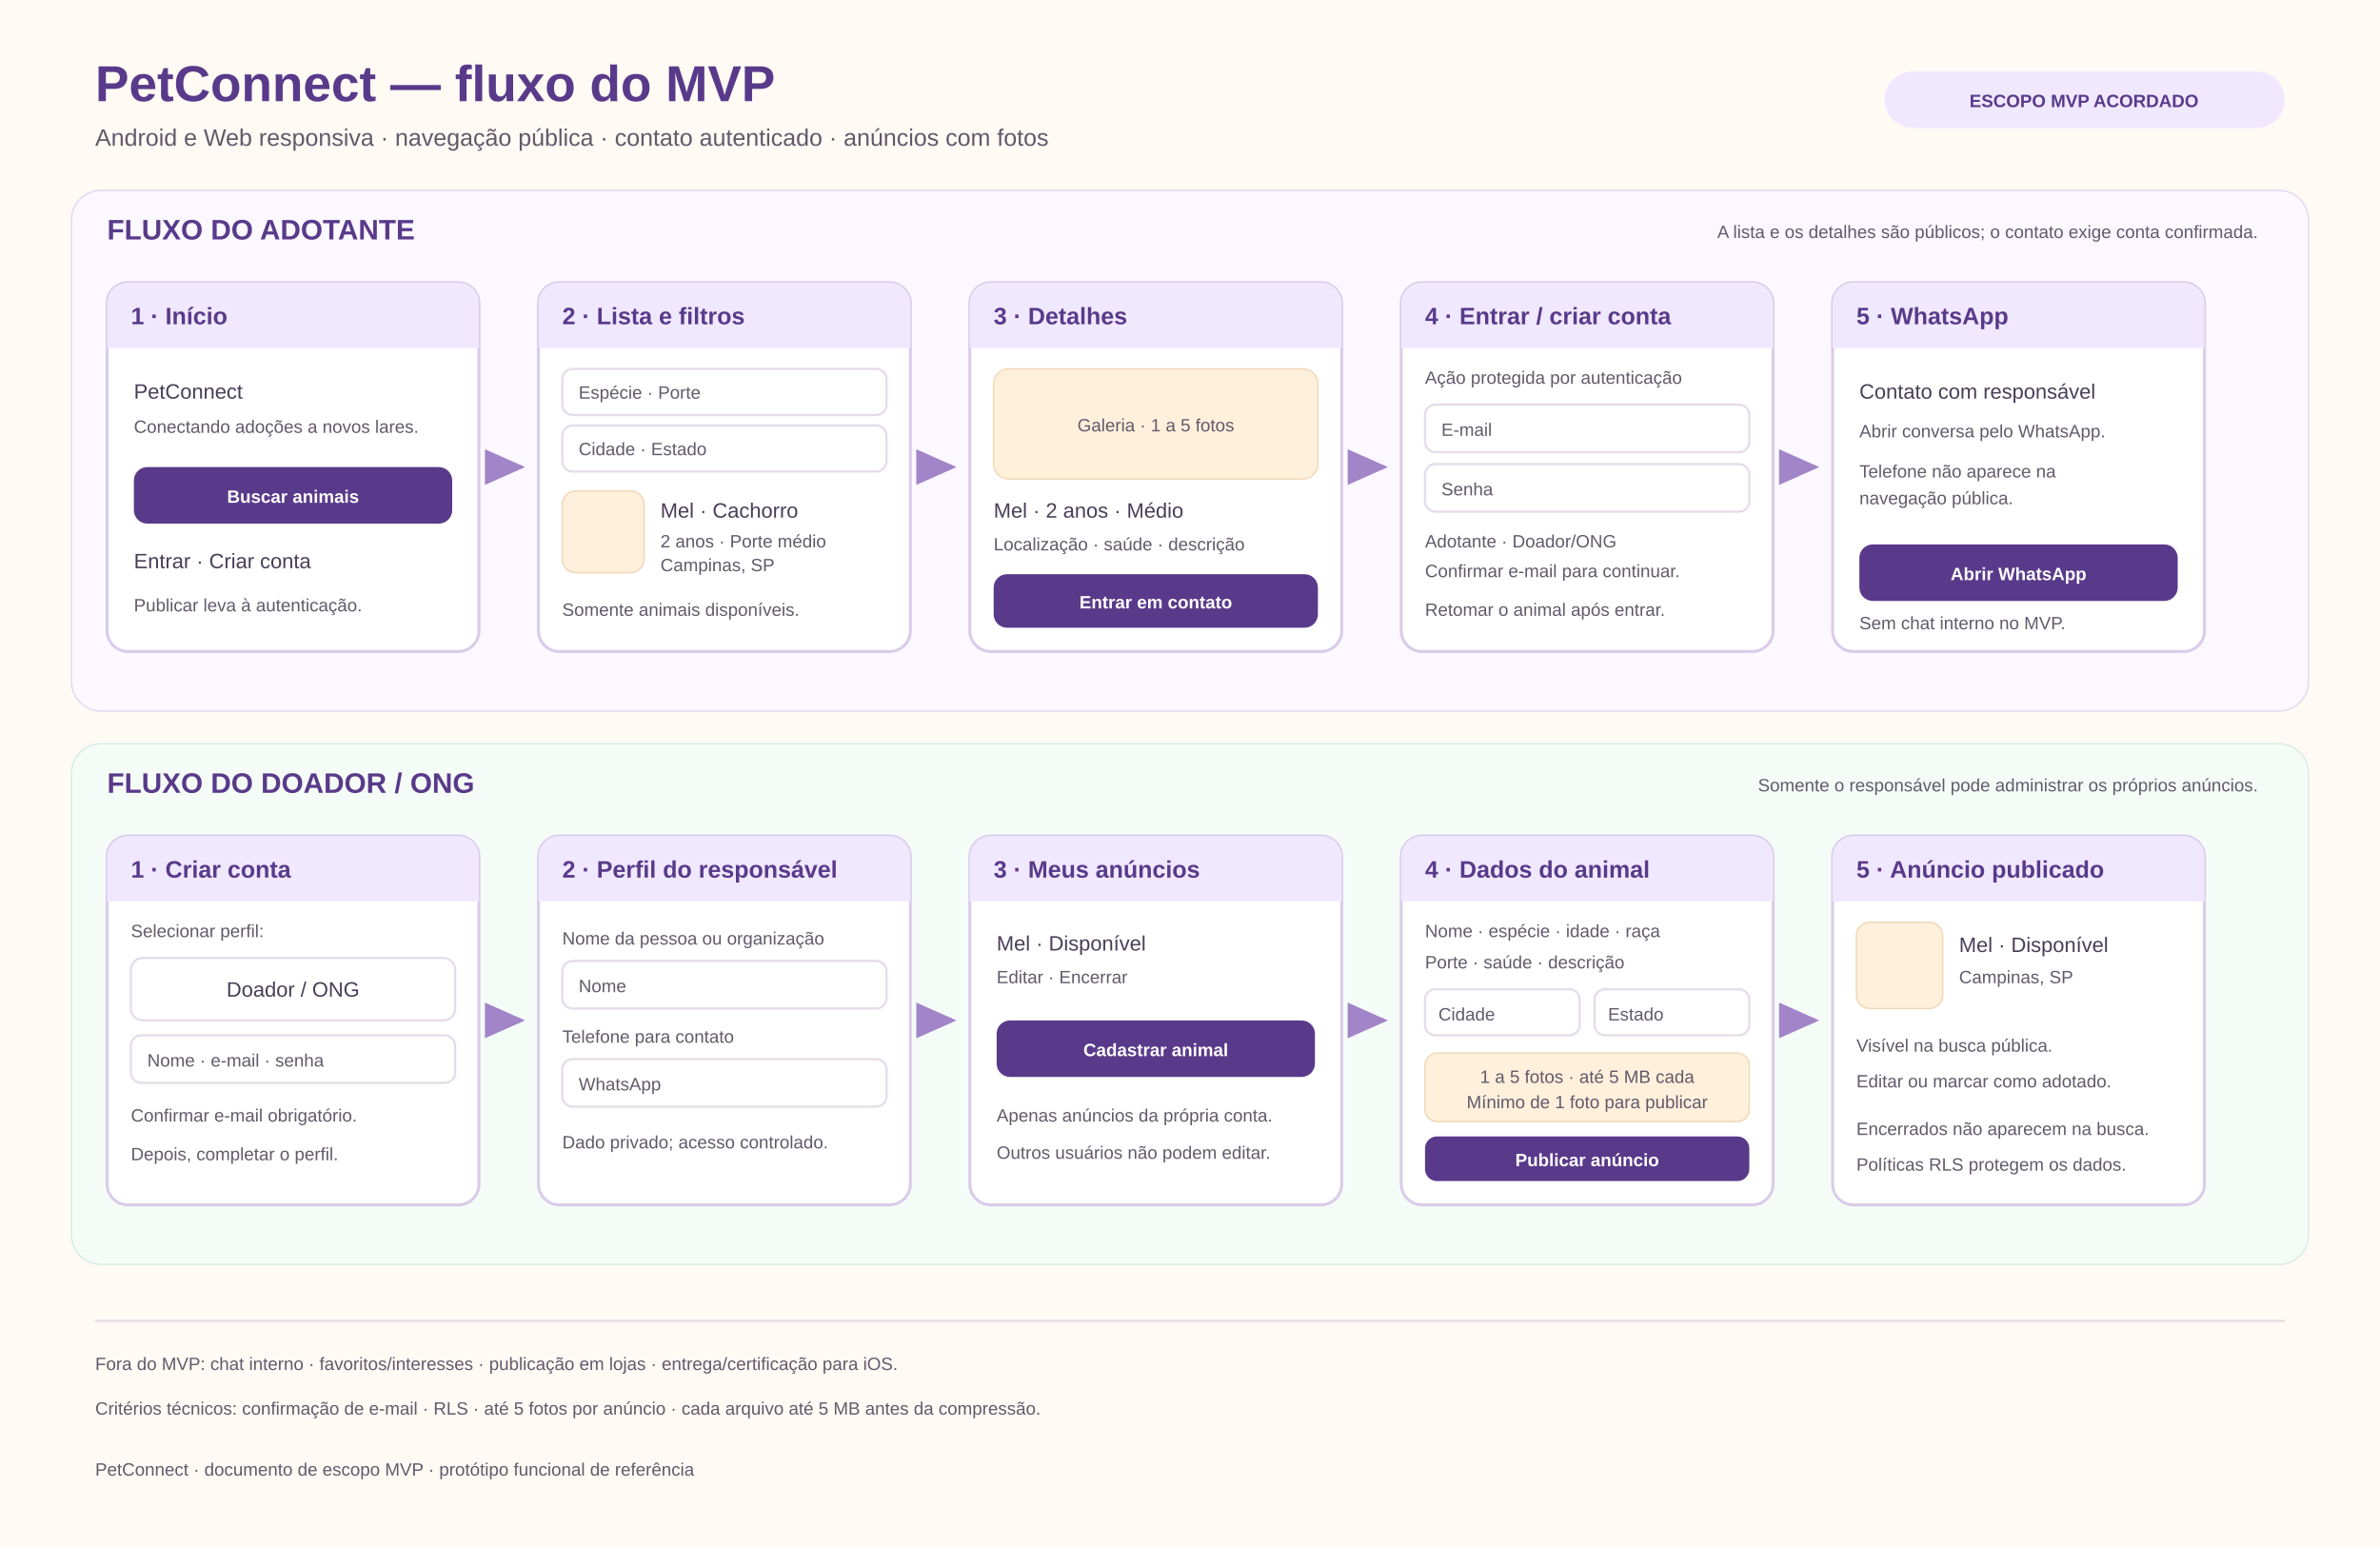
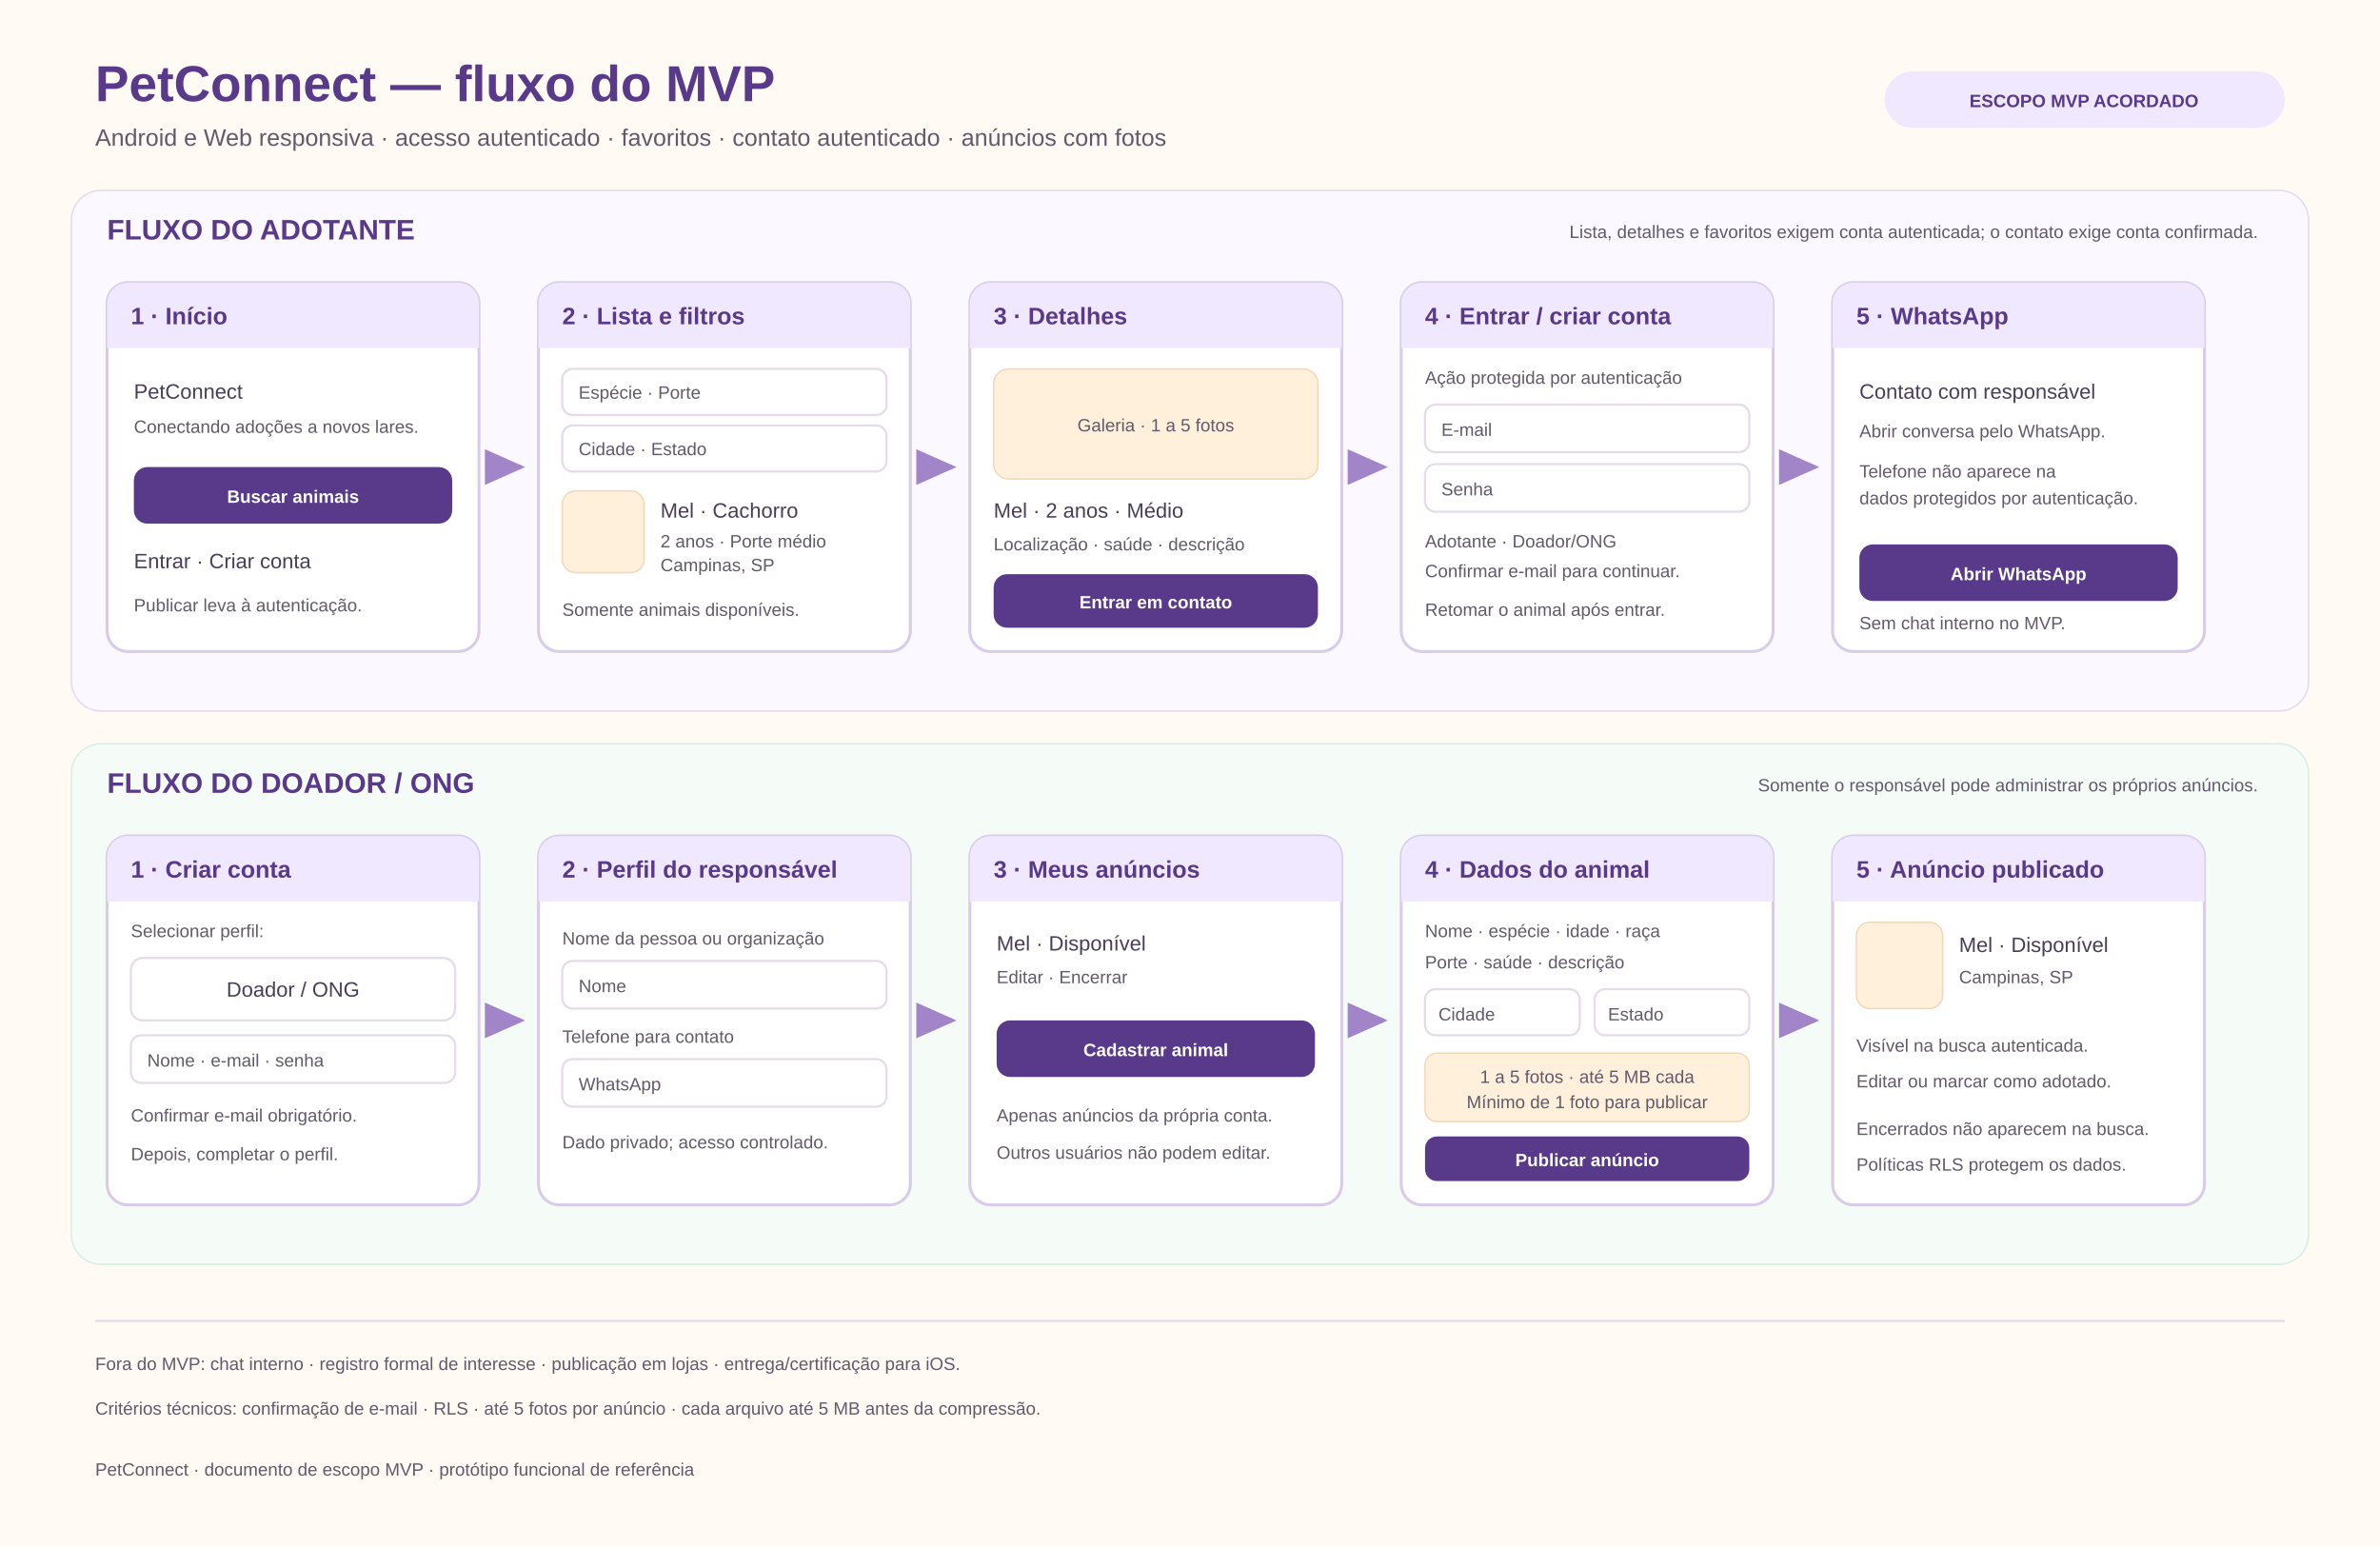
<svg xmlns="http://www.w3.org/2000/svg" width="100%" height="1040" viewBox="0 0 1600 1040" role="img" aria-labelledby="title description">
  <defs>
    <style>
      text { font-family: Arial, Helvetica, sans-serif; fill: #30283a; }
      .title { font-size: 34px; font-weight: 700; fill: #593a8a; }
      .subtitle { font-size: 16px; fill: #62596a; }
      .lane { font-size: 19px; font-weight: 700; fill: #593a8a; }
      .card-title { font-size: 16px; font-weight: 700; fill: #593a8a; }
      .body { font-size: 14px; fill: #493d57; }
      .small { font-size: 12px; fill: #62596a; }
      .tag { font-size: 12px; font-weight: 700; fill: #593a8a; }
      .card { fill: #fff; stroke: #d9cce9; stroke-width: 2; }
      .header { fill: #f0e8ff; }
      .adopter { fill: #fbf8ff; stroke: #e4d9f1; stroke-width: 1; }
      .donor { fill: #f5fcf8; stroke: #d7eee3; stroke-width: 1; }
      .arrow { fill: none; stroke: #a284c8; stroke-width: 3; marker-end: url(#arrowhead); }
      .field { fill: #fff; stroke: #e5dce9; stroke-width: 1.5; }
      .button { fill: #593a8a; }
      .button-text { font-size: 12px; font-weight: 700; fill: #fff; }
      .photo { fill: #fff0dc; stroke: #efd9b8; stroke-width: 1; }
    </style>
    <marker id="arrowhead" markerWidth="10" markerHeight="8" refX="8" refY="4" orient="auto">
      <path d="M0,0 L9,4 L0,8 Z" fill="#a284c8" />
    </marker>
  </defs>
  <rect width="1600" height="1040" fill="#fffaf4" />
  <text class="title" x="64" y="68">PetConnect — fluxo do MVP</text>
-   <text class="subtitle" x="64" y="98">Android e Web responsiva · navegação pública · contato autenticado · anúncios com fotos</text>
+   <text class="subtitle" x="64" y="98">Android e Web responsiva · acesso autenticado · favoritos · contato autenticado · anúncios com fotos</text>
  <rect x="1267" y="48" width="269" height="38" rx="19" fill="#f0e8ff" />
  <text class="tag" x="1401" y="72" text-anchor="middle">ESCOPO MVP ACORDADO</text>
  <rect class="adopter" x="48" y="128" width="1504" height="350" rx="20" />
  <text class="lane" x="72" y="161">FLUXO DO ADOTANTE</text>
-   <text class="small" x="1518" y="160" text-anchor="end">A lista e os detalhes são públicos; o contato exige conta confirmada.</text>
+   <text class="small" x="1518" y="160" text-anchor="end">Lista, detalhes e favoritos exigem conta autenticada; o contato exige conta confirmada.</text>
  <g transform="translate(72 190)">
    <rect class="card" width="250" height="248" rx="14" />
    <path class="header" d="M14 0h222a14 14 0 0 1 14 14v30H0V14A14 14 0 0 1 14 0z" />
    <text class="card-title" x="16" y="28">1 · Início</text>
    <text class="body" x="18" y="78">PetConnect</text>
    <text class="small" x="18" y="101">Conectando adoções a novos lares.</text>
    <rect class="button" x="18" y="124" width="214" height="38" rx="9" />
    <text class="button-text" x="125" y="148" text-anchor="middle">Buscar animais</text>
    <text class="body" x="18" y="192">Entrar  ·  Criar conta</text>
    <text class="small" x="18" y="221">Publicar leva à autenticação.</text>
  </g>
  <path class="arrow" d="M328 314h22" />
  <g transform="translate(362 190)">
    <rect class="card" width="250" height="248" rx="14" />
    <path class="header" d="M14 0h222a14 14 0 0 1 14 14v30H0V14A14 14 0 0 1 14 0z" />
    <text class="card-title" x="16" y="28">2 · Lista e filtros</text>
    <rect class="field" x="16" y="58" width="218" height="31" rx="7" />
    <text class="small" x="27" y="78">Espécie · Porte</text>
    <rect class="field" x="16" y="96" width="218" height="31" rx="7" />
    <text class="small" x="27" y="116">Cidade · Estado</text>
    <rect class="photo" x="16" y="140" width="55" height="55" rx="9" />
    <text class="body" x="82" y="158">Mel · Cachorro</text>
    <text class="small" x="82" y="178">2 anos · Porte médio</text>
    <text class="small" x="82" y="194">Campinas, SP</text>
    <text class="small" x="16" y="224">Somente animais disponíveis.</text>
  </g>
  <path class="arrow" d="M618 314h22" />
  <g transform="translate(652 190)">
    <rect class="card" width="250" height="248" rx="14" />
    <path class="header" d="M14 0h222a14 14 0 0 1 14 14v30H0V14A14 14 0 0 1 14 0z" />
    <text class="card-title" x="16" y="28">3 · Detalhes</text>
    <rect class="photo" x="16" y="58" width="218" height="74" rx="10" />
    <text class="small" x="125" y="100" text-anchor="middle">Galeria · 1 a 5 fotos</text>
    <text class="body" x="16" y="158">Mel · 2 anos · Médio</text>
    <text class="small" x="16" y="180">Localização · saúde · descrição</text>
    <rect class="button" x="16" y="196" width="218" height="36" rx="9" />
    <text class="button-text" x="125" y="219" text-anchor="middle">Entrar em contato</text>
  </g>
  <path class="arrow" d="M908 314h22" />
  <g transform="translate(942 190)">
    <rect class="card" width="250" height="248" rx="14" />
    <path class="header" d="M14 0h222a14 14 0 0 1 14 14v30H0V14A14 14 0 0 1 14 0z" />
    <text class="card-title" x="16" y="28">4 · Entrar / criar conta</text>
    <text class="small" x="16" y="68">Ação protegida por autenticação</text>
    <rect class="field" x="16" y="82" width="218" height="32" rx="7" />
    <text class="small" x="27" y="103">E-mail</text>
    <rect class="field" x="16" y="122" width="218" height="32" rx="7" />
    <text class="small" x="27" y="143">Senha</text>
    <text class="small" x="16" y="178">Adotante · Doador/ONG</text>
    <text class="small" x="16" y="198">Confirmar e-mail para continuar.</text>
    <text class="small" x="16" y="224">Retomar o animal após entrar.</text>
  </g>
  <path class="arrow" d="M1198 314h22" />
  <g transform="translate(1232 190)">
    <rect class="card" width="250" height="248" rx="14" />
    <path class="header" d="M14 0h222a14 14 0 0 1 14 14v30H0V14A14 14 0 0 1 14 0z" />
    <text class="card-title" x="16" y="28">5 · WhatsApp</text>
    <text class="body" x="18" y="78">Contato com responsável</text>
    <text class="small" x="18" y="104">Abrir conversa pelo WhatsApp.</text>
    <text class="small" x="18" y="131">Telefone não aparece na</text>
-     <text class="small" x="18" y="149">navegação pública.</text>
+     <text class="small" x="18" y="149">dados protegidos por autenticação.</text>
    <rect class="button" x="18" y="176" width="214" height="38" rx="9" />
    <text class="button-text" x="125" y="200" text-anchor="middle">Abrir WhatsApp</text>
    <text class="small" x="18" y="233">Sem chat interno no MVP.</text>
  </g>
  <rect class="donor" x="48" y="500" width="1504" height="350" rx="20" />
  <text class="lane" x="72" y="533">FLUXO DO DOADOR / ONG</text>
  <text class="small" x="1518" y="532" text-anchor="end">Somente o responsável pode administrar os próprios anúncios.</text>
  <g transform="translate(72 562)">
    <rect class="card" width="250" height="248" rx="14" />
    <path class="header" d="M14 0h222a14 14 0 0 1 14 14v30H0V14A14 14 0 0 1 14 0z" />
    <text class="card-title" x="16" y="28">1 · Criar conta</text>
    <text class="small" x="16" y="68">Selecionar perfil:</text>
    <rect class="field" x="16" y="82" width="218" height="42" rx="8" />
    <text class="body" x="125" y="108" text-anchor="middle">Doador / ONG</text>
    <rect class="field" x="16" y="134" width="218" height="32" rx="7" />
    <text class="small" x="27" y="155">Nome · e-mail · senha</text>
    <text class="small" x="16" y="192">Confirmar e-mail obrigatório.</text>
    <text class="small" x="16" y="218">Depois, completar o perfil.</text>
  </g>
  <path class="arrow" d="M328 686h22" />
  <g transform="translate(362 562)">
    <rect class="card" width="250" height="248" rx="14" />
    <path class="header" d="M14 0h222a14 14 0 0 1 14 14v30H0V14A14 14 0 0 1 14 0z" />
    <text class="card-title" x="16" y="28">2 · Perfil do responsável</text>
    <text class="small" x="16" y="73">Nome da pessoa ou organização</text>
    <rect class="field" x="16" y="84" width="218" height="32" rx="7" />
    <text class="small" x="27" y="105">Nome</text>
    <text class="small" x="16" y="139">Telefone para contato</text>
    <rect class="field" x="16" y="150" width="218" height="32" rx="7" />
    <text class="small" x="27" y="171">WhatsApp</text>
    <text class="small" x="16" y="210">Dado privado; acesso controlado.</text>
  </g>
  <path class="arrow" d="M618 686h22" />
  <g transform="translate(652 562)">
    <rect class="card" width="250" height="248" rx="14" />
    <path class="header" d="M14 0h222a14 14 0 0 1 14 14v30H0V14A14 14 0 0 1 14 0z" />
    <text class="card-title" x="16" y="28">3 · Meus anúncios</text>
    <text class="body" x="18" y="77">Mel · Disponível</text>
    <text class="small" x="18" y="99">Editar · Encerrar</text>
    <rect class="button" x="18" y="124" width="214" height="38" rx="9" />
    <text class="button-text" x="125" y="148" text-anchor="middle">Cadastrar animal</text>
    <text class="small" x="18" y="192">Apenas anúncios da própria conta.</text>
    <text class="small" x="18" y="217">Outros usuários não podem editar.</text>
  </g>
  <path class="arrow" d="M908 686h22" />
  <g transform="translate(942 562)">
    <rect class="card" width="250" height="248" rx="14" />
    <path class="header" d="M14 0h222a14 14 0 0 1 14 14v30H0V14A14 14 0 0 1 14 0z" />
    <text class="card-title" x="16" y="28">4 · Dados do animal</text>
    <text class="small" x="16" y="68">Nome · espécie · idade · raça</text>
    <text class="small" x="16" y="89">Porte · saúde · descrição</text>
    <rect class="field" x="16" y="103" width="104" height="31" rx="7" />
    <text class="small" x="25" y="124">Cidade</text>
    <rect class="field" x="130" y="103" width="104" height="31" rx="7" />
    <text class="small" x="139" y="124">Estado</text>
    <rect class="photo" x="16" y="146" width="218" height="46" rx="8" />
    <text class="small" x="125" y="166" text-anchor="middle">1 a 5 fotos · até 5 MB cada</text>
    <text class="small" x="125" y="183" text-anchor="middle">Mínimo de 1 foto para publicar</text>
    <rect class="button" x="16" y="202" width="218" height="30" rx="8" />
    <text class="button-text" x="125" y="222" text-anchor="middle">Publicar anúncio</text>
  </g>
  <path class="arrow" d="M1198 686h22" />
  <g transform="translate(1232 562)">
    <rect class="card" width="250" height="248" rx="14" />
    <path class="header" d="M14 0h222a14 14 0 0 1 14 14v30H0V14A14 14 0 0 1 14 0z" />
    <text class="card-title" x="16" y="28">5 · Anúncio publicado</text>
    <rect class="photo" x="16" y="58" width="58" height="58" rx="9" />
    <text class="body" x="85" y="78">Mel · Disponível</text>
    <text class="small" x="85" y="99">Campinas, SP</text>
-     <text class="small" x="16" y="145">Visível na busca pública.</text>
+     <text class="small" x="16" y="145">Visível na busca autenticada.</text>
    <text class="small" x="16" y="169">Editar ou marcar como adotado.</text>
    <text class="small" x="16" y="201">Encerrados não aparecem na busca.</text>
    <text class="small" x="16" y="225">Políticas RLS protegem os dados.</text>
  </g>
  <line x1="64" y1="888" x2="1536" y2="888" stroke="#e5dce9" stroke-width="1.5" />
-   <text class="small" x="64" y="921">Fora do MVP: chat interno · favoritos/interesses · publicação em lojas · entrega/certificação para iOS.</text>
+   <text class="small" x="64" y="921">Fora do MVP: chat interno · registro formal de interesse · publicação em lojas · entrega/certificação para iOS.</text>
  <text class="small" x="64" y="951">Critérios técnicos: confirmação de e-mail · RLS · até 5 fotos por anúncio · cada arquivo até 5 MB antes da compressão.</text>
  <text class="small" x="64" y="992">PetConnect · documento de escopo MVP · protótipo funcional de referência</text>
</svg>
